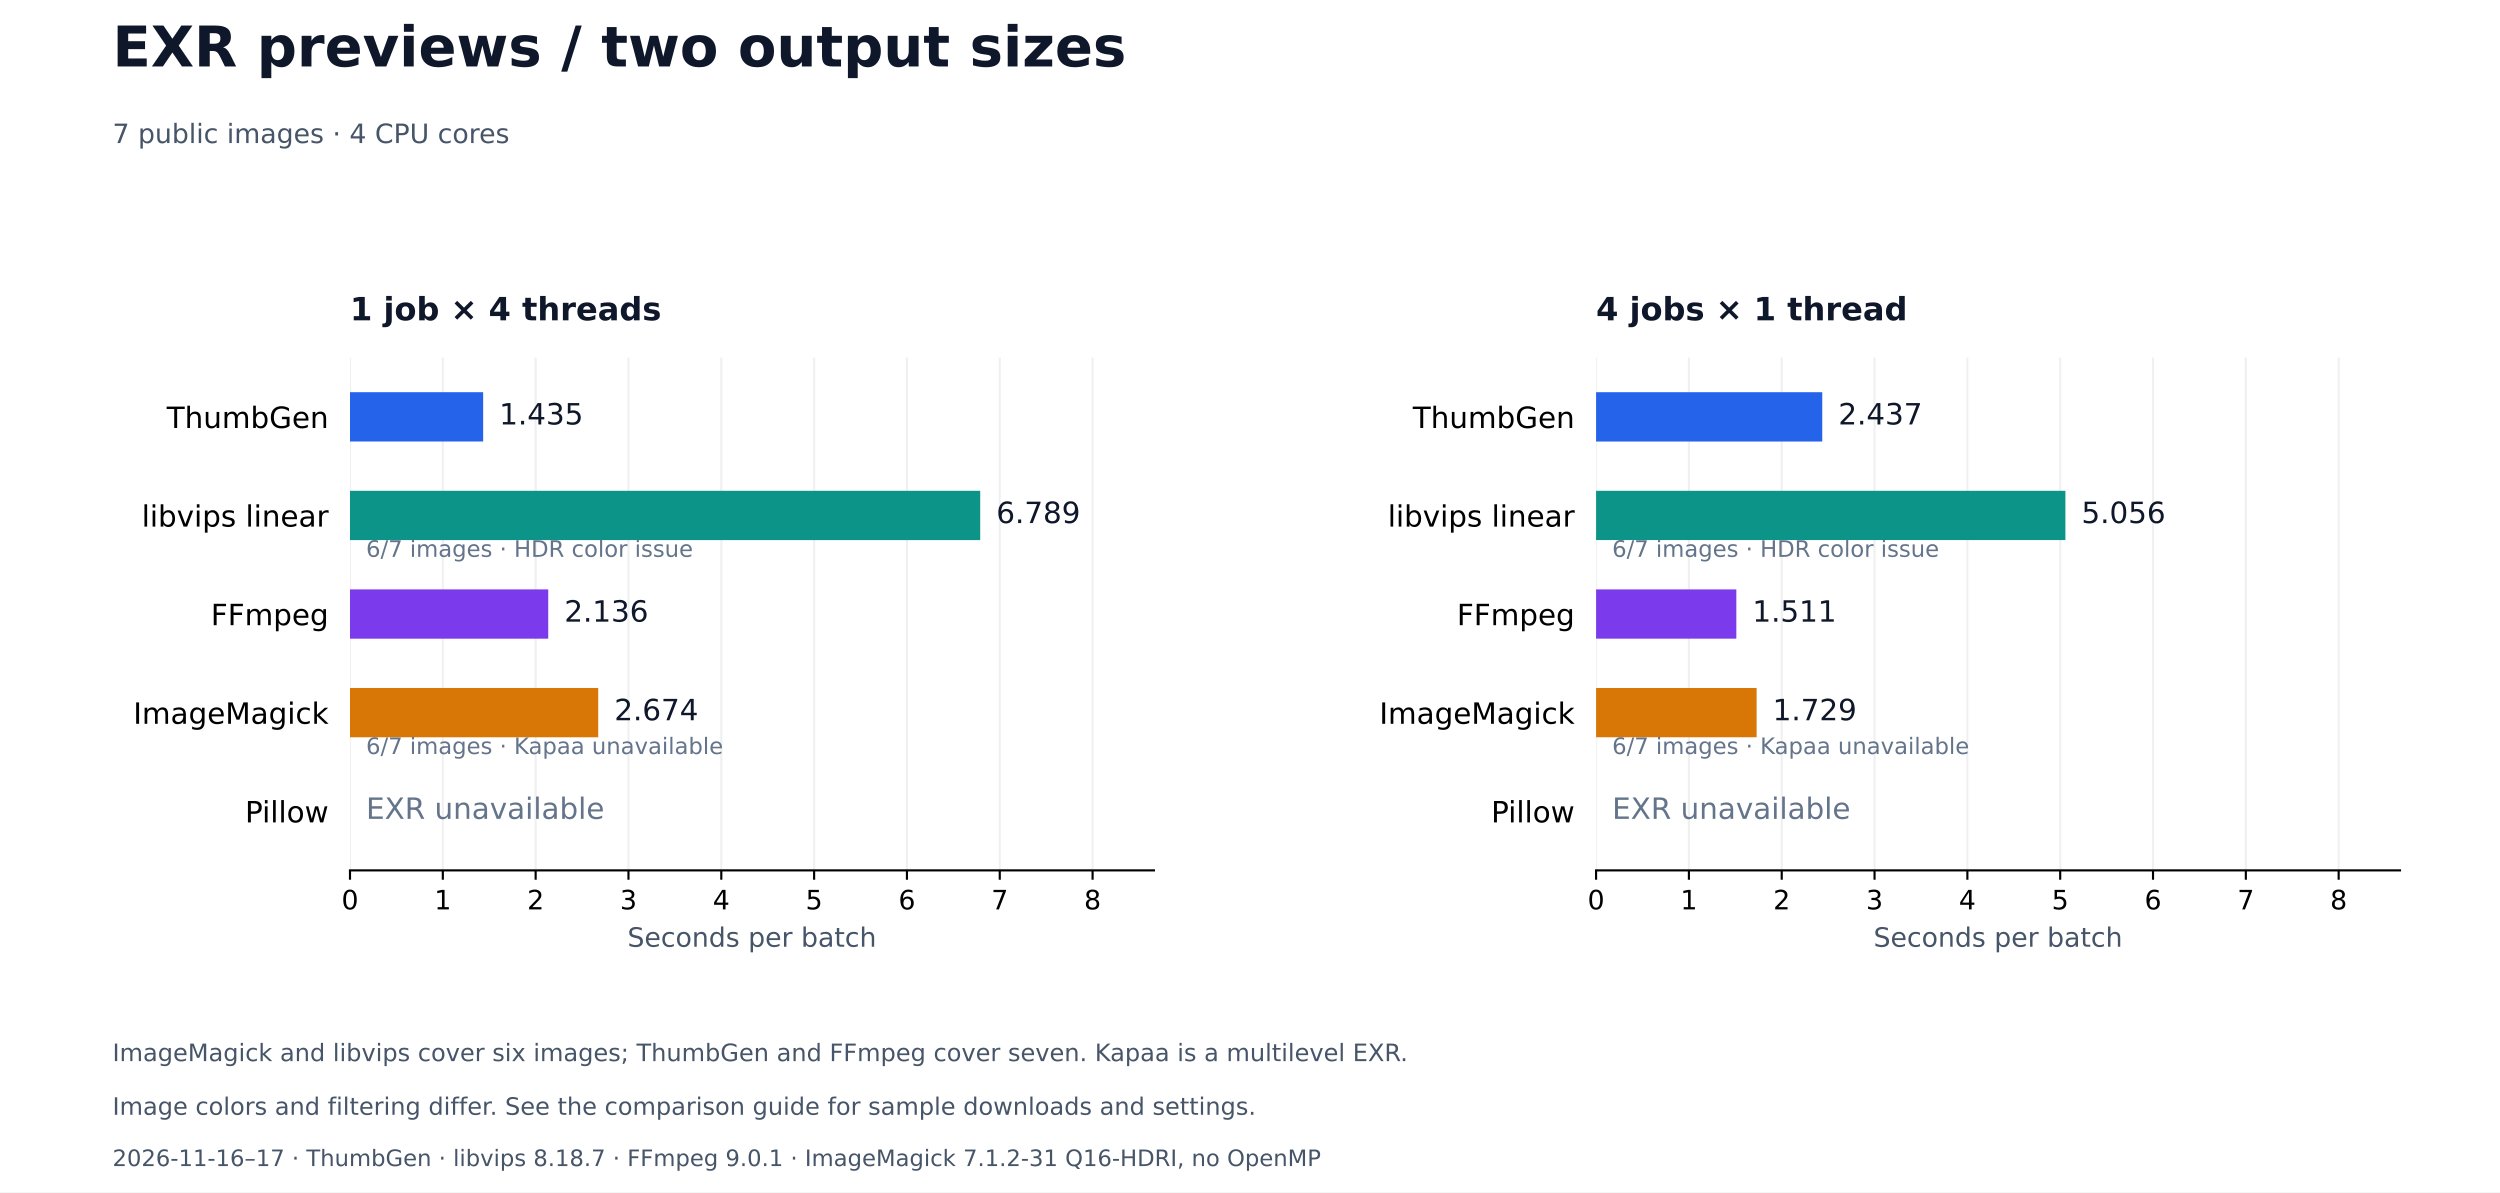
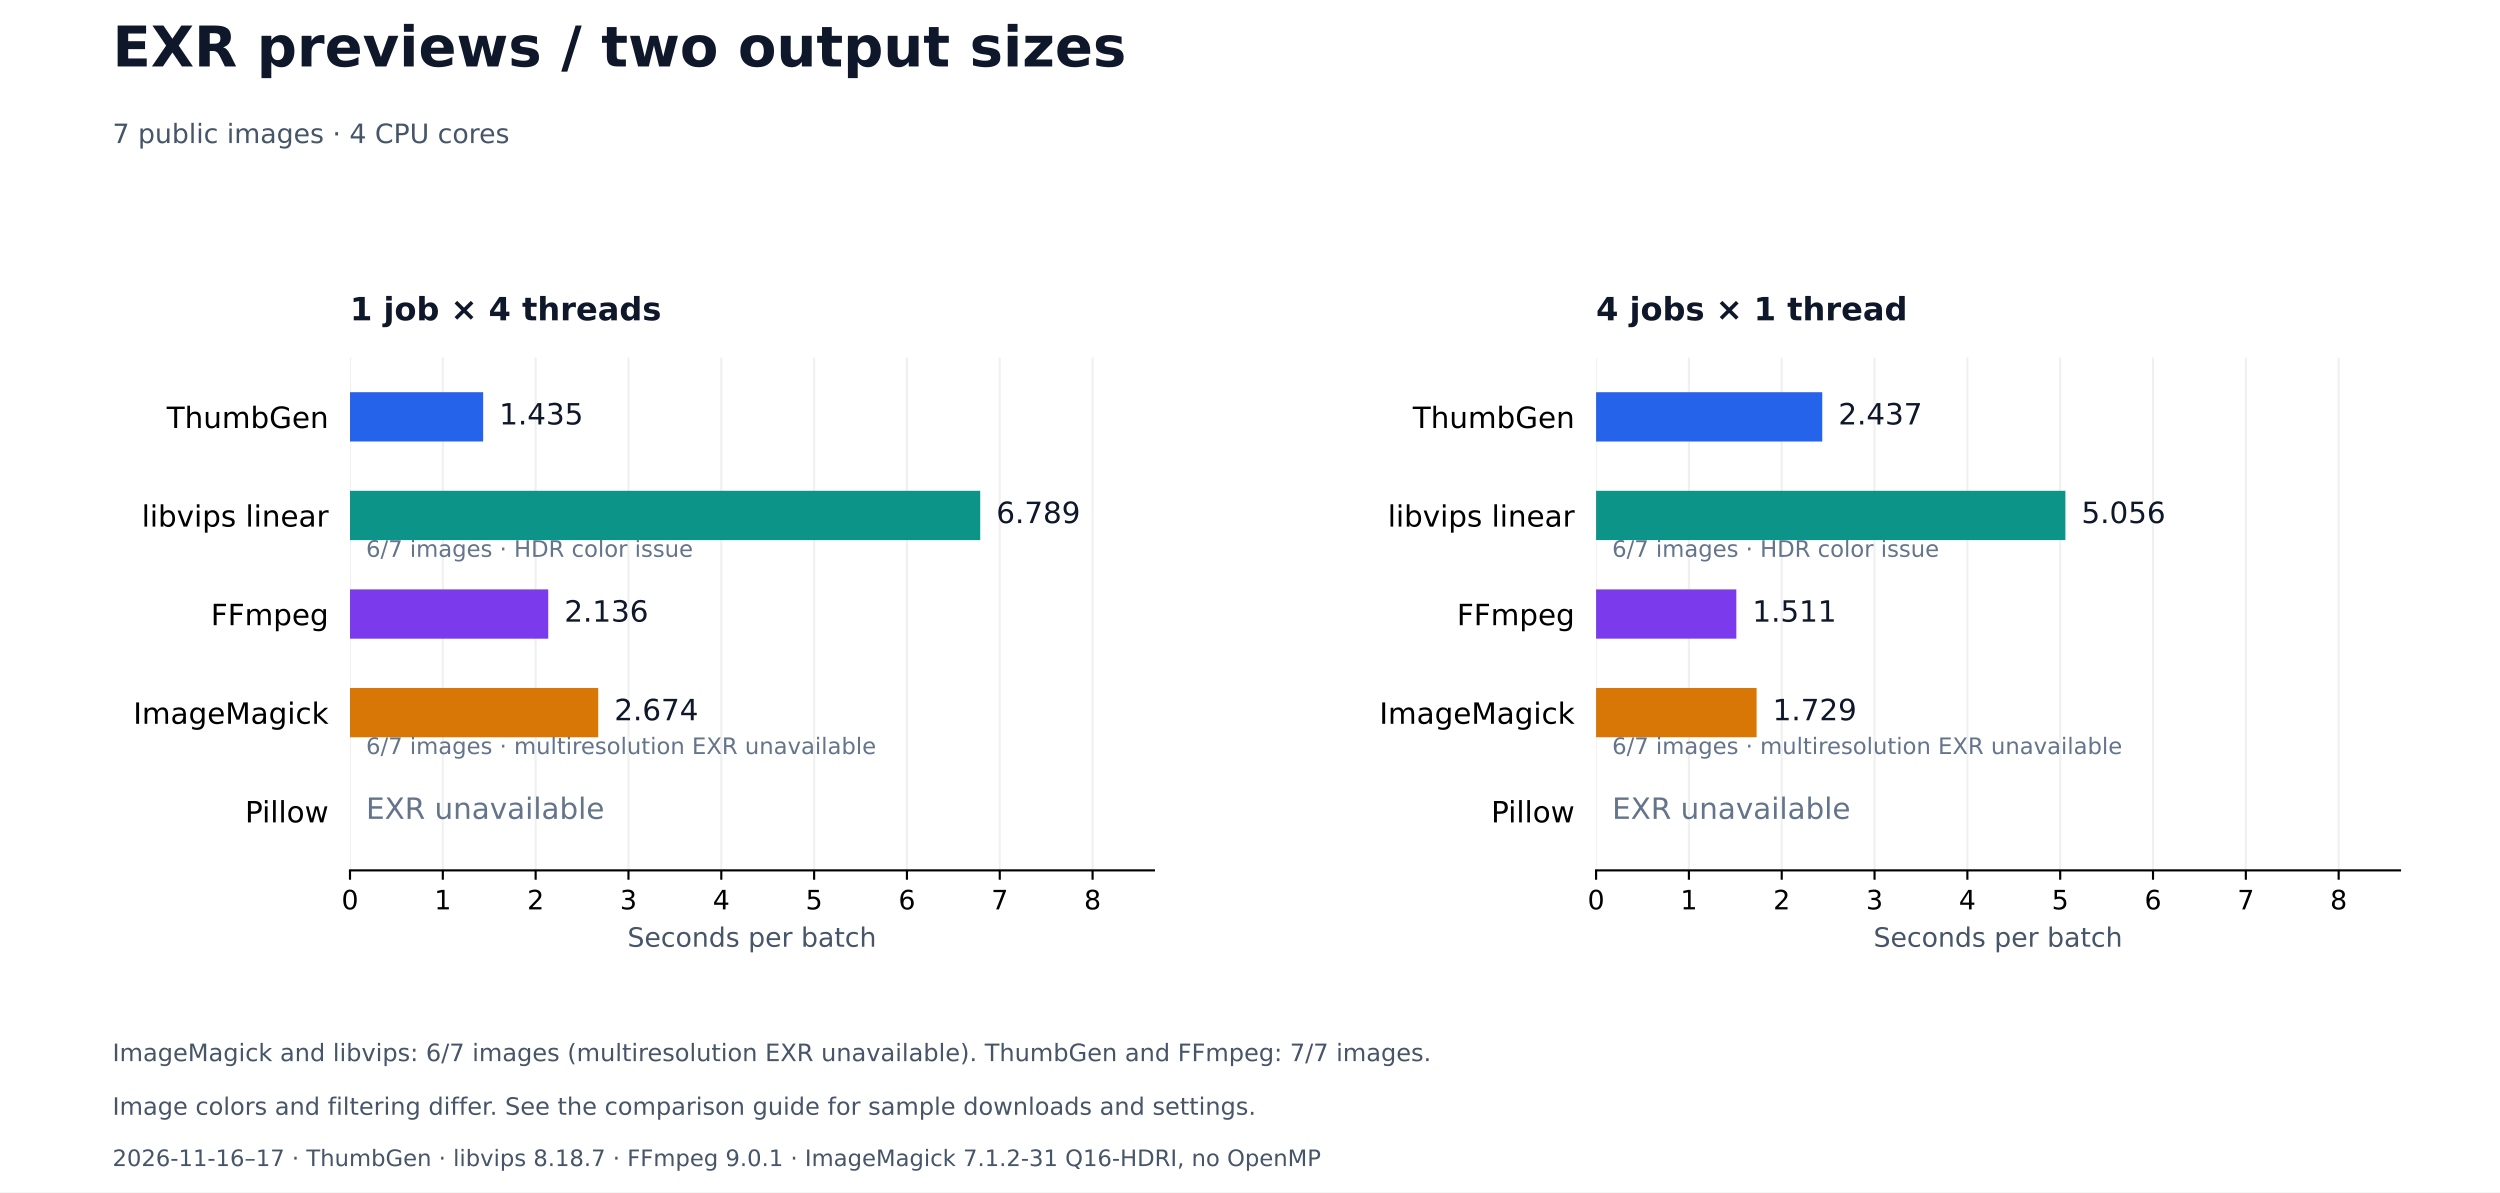
<svg xmlns="http://www.w3.org/2000/svg" xmlns:xlink="http://www.w3.org/1999/xlink" width="936pt" height="446.4pt" viewBox="0 0 936 446.4" version="1.1">
  <defs>
    <style type="text/css">*{stroke-linejoin: round; stroke-linecap: butt}</style>
  </defs>
  <g id="figure_1">
    <g id="patch_1">
      <path d="M 0 446.4 L 936 446.4 L 936 0 L 0 0 z " style="fill: #ffffff" />
    </g>
    <g id="axes_1">
      <g id="patch_2">
        <path d="M 131.04 325.872 L 432.028 325.872 L 432.028 133.92 L 131.04 133.92 z " style="fill: #ffffff" />
      </g>
      <g id="matplotlib.axis_1">
        <g id="xtick_1">
          <g id="line2d_1">
            <path d="M 131.04 325.872 L 131.04 133.92 " clip-path="url(#p8719b29872)" style="fill: none; stroke: #b0b0b0; stroke-opacity: 0.18; stroke-width: 0.8; stroke-linecap: square" />
          </g>
          <g id="line2d_2">
            <defs>
              <path id="m885b2144c1" d="M 0 0 L 0 3.5 " style="stroke: #000000; stroke-width: 0.8" />
            </defs>
            <g>
              <use xlink:href="#m885b2144c1" x="131.04" y="325.872" style="stroke: #000000; stroke-width: 0.8" />
            </g>
          </g>
          <g id="text_1">
            <text style="font-size: 10px; font-family: 'DejaVu Sans'; text-anchor: middle" x="131.04" y="340.47" transform="rotate(-0 131.04 340.4697)">0</text>
          </g>
        </g>
        <g id="xtick_2">
          <g id="line2d_3">
            <path d="M 165.793 325.872 L 165.793 133.92 " clip-path="url(#p8719b29872)" style="fill: none; stroke: #b0b0b0; stroke-opacity: 0.18; stroke-width: 0.8; stroke-linecap: square" />
          </g>
          <g id="line2d_4">
            <g>
              <use xlink:href="#m885b2144c1" x="165.793" y="325.872" style="stroke: #000000; stroke-width: 0.8" />
            </g>
          </g>
          <g id="text_2">
            <text style="font-size: 10px; font-family: 'DejaVu Sans'; text-anchor: middle" x="165.793" y="340.47" transform="rotate(-0 165.793 340.4697)">1</text>
          </g>
        </g>
        <g id="xtick_3">
          <g id="line2d_5">
            <path d="M 200.546 325.872 L 200.546 133.92 " clip-path="url(#p8719b29872)" style="fill: none; stroke: #b0b0b0; stroke-opacity: 0.18; stroke-width: 0.8; stroke-linecap: square" />
          </g>
          <g id="line2d_6">
            <g>
              <use xlink:href="#m885b2144c1" x="200.546" y="325.872" style="stroke: #000000; stroke-width: 0.8" />
            </g>
          </g>
          <g id="text_3">
            <text style="font-size: 10px; font-family: 'DejaVu Sans'; text-anchor: middle" x="200.546" y="340.47" transform="rotate(-0 200.5461 340.4697)">2</text>
          </g>
        </g>
        <g id="xtick_4">
          <g id="line2d_7">
            <path d="M 235.299 325.872 L 235.299 133.92 " clip-path="url(#p8719b29872)" style="fill: none; stroke: #b0b0b0; stroke-opacity: 0.18; stroke-width: 0.8; stroke-linecap: square" />
          </g>
          <g id="line2d_8">
            <g>
              <use xlink:href="#m885b2144c1" x="235.299" y="325.872" style="stroke: #000000; stroke-width: 0.8" />
            </g>
          </g>
          <g id="text_4">
            <text style="font-size: 10px; font-family: 'DejaVu Sans'; text-anchor: middle" x="235.299" y="340.47" transform="rotate(-0 235.2991 340.4697)">3</text>
          </g>
        </g>
        <g id="xtick_5">
          <g id="line2d_9">
            <path d="M 270.052 325.872 L 270.052 133.92 " clip-path="url(#p8719b29872)" style="fill: none; stroke: #b0b0b0; stroke-opacity: 0.18; stroke-width: 0.8; stroke-linecap: square" />
          </g>
          <g id="line2d_10">
            <g>
              <use xlink:href="#m885b2144c1" x="270.052" y="325.872" style="stroke: #000000; stroke-width: 0.8" />
            </g>
          </g>
          <g id="text_5">
            <text style="font-size: 10px; font-family: 'DejaVu Sans'; text-anchor: middle" x="270.052" y="340.47" transform="rotate(-0 270.0522 340.4697)">4</text>
          </g>
        </g>
        <g id="xtick_6">
          <g id="line2d_11">
            <path d="M 304.805 325.872 L 304.805 133.92 " clip-path="url(#p8719b29872)" style="fill: none; stroke: #b0b0b0; stroke-opacity: 0.18; stroke-width: 0.8; stroke-linecap: square" />
          </g>
          <g id="line2d_12">
            <g>
              <use xlink:href="#m885b2144c1" x="304.805" y="325.872" style="stroke: #000000; stroke-width: 0.8" />
            </g>
          </g>
          <g id="text_6">
            <text style="font-size: 10px; font-family: 'DejaVu Sans'; text-anchor: middle" x="304.805" y="340.47" transform="rotate(-0 304.8052 340.4697)">5</text>
          </g>
        </g>
        <g id="xtick_7">
          <g id="line2d_13">
            <path d="M 339.558 325.872 L 339.558 133.92 " clip-path="url(#p8719b29872)" style="fill: none; stroke: #b0b0b0; stroke-opacity: 0.18; stroke-width: 0.8; stroke-linecap: square" />
          </g>
          <g id="line2d_14">
            <g>
              <use xlink:href="#m885b2144c1" x="339.558" y="325.872" style="stroke: #000000; stroke-width: 0.8" />
            </g>
          </g>
          <g id="text_7">
            <text style="font-size: 10px; font-family: 'DejaVu Sans'; text-anchor: middle" x="339.558" y="340.47" transform="rotate(-0 339.5583 340.4697)">6</text>
          </g>
        </g>
        <g id="xtick_8">
          <g id="line2d_15">
            <path d="M 374.311 325.872 L 374.311 133.92 " clip-path="url(#p8719b29872)" style="fill: none; stroke: #b0b0b0; stroke-opacity: 0.18; stroke-width: 0.8; stroke-linecap: square" />
          </g>
          <g id="line2d_16">
            <g>
              <use xlink:href="#m885b2144c1" x="374.311" y="325.872" style="stroke: #000000; stroke-width: 0.8" />
            </g>
          </g>
          <g id="text_8">
            <text style="font-size: 10px; font-family: 'DejaVu Sans'; text-anchor: middle" x="374.311" y="340.47" transform="rotate(-0 374.3113 340.4697)">7</text>
          </g>
        </g>
        <g id="xtick_9">
          <g id="line2d_17">
            <path d="M 409.064 325.872 L 409.064 133.92 " clip-path="url(#p8719b29872)" style="fill: none; stroke: #b0b0b0; stroke-opacity: 0.18; stroke-width: 0.8; stroke-linecap: square" />
          </g>
          <g id="line2d_18">
            <g>
              <use xlink:href="#m885b2144c1" x="409.064" y="325.872" style="stroke: #000000; stroke-width: 0.8" />
            </g>
          </g>
          <g id="text_9">
            <text style="font-size: 10px; font-family: 'DejaVu Sans'; text-anchor: middle" x="409.064" y="340.47" transform="rotate(-0 409.0644 340.4697)">8</text>
          </g>
        </g>
        <g id="text_10">
          <text style="font-size: 10px; font-family: 'DejaVu Sans'; text-anchor: middle; fill: #475569" x="281.534" y="354.47" transform="rotate(-0 281.5341 354.4704)">Seconds per batch</text>
        </g>
      </g>
      <g id="matplotlib.axis_2">
        <g id="ytick_1">
          <g id="line2d_19" />
          <g id="text_11">
            <text style="font-size: 11px; font-family: 'DejaVu Sans'; text-anchor: end" x="123.04" y="160.247" transform="rotate(-0 123.04 160.2474)">ThumbGen</text>
          </g>
        </g>
        <g id="ytick_2">
          <g id="line2d_20" />
          <g id="text_12">
            <text style="font-size: 11px; font-family: 'DejaVu Sans'; text-anchor: end" x="123.04" y="197.161" transform="rotate(-0 123.04 197.1613)">libvips linear</text>
          </g>
        </g>
        <g id="ytick_3">
          <g id="line2d_21" />
          <g id="text_13">
            <text style="font-size: 11px; font-family: 'DejaVu Sans'; text-anchor: end" x="123.04" y="234.075" transform="rotate(-0 123.04 234.0747)">FFmpeg</text>
          </g>
        </g>
        <g id="ytick_4">
          <g id="line2d_22" />
          <g id="text_14">
            <text style="font-size: 11px; font-family: 'DejaVu Sans'; text-anchor: end" x="123.04" y="270.989" transform="rotate(-0 123.04 270.989)">ImageMagick</text>
          </g>
        </g>
        <g id="ytick_5">
          <g id="line2d_23" />
          <g id="text_15">
            <text style="font-size: 11px; font-family: 'DejaVu Sans'; text-anchor: end" x="123.04" y="307.903" transform="rotate(-0 123.04 307.9028)">Pillow</text>
          </g>
        </g>
      </g>
      <g id="patch_3">
        <path d="M 131.04 146.84 L 180.897 146.84 L 180.897 165.297 L 131.04 165.297 z " clip-path="url(#p8719b29872)" style="fill: #2563eb" />
      </g>
      <g id="patch_4">
        <path d="M 131.04 220.668 L 205.261 220.668 L 205.261 239.124 L 131.04 239.124 z " clip-path="url(#p8719b29872)" style="fill: #7c3aed" />
      </g>
      <g id="patch_5">
        <path d="M 131.04 257.581 L 223.974 257.581 L 223.974 276.038 L 131.04 276.038 z " clip-path="url(#p8719b29872)" style="fill: #d97706" />
      </g>
      <g id="patch_6">
        <path d="M 131.04 183.754 L 366.991 183.754 L 366.991 202.211 L 131.04 202.211 z " clip-path="url(#p8719b29872)" style="fill: #0d9488" />
      </g>
      <g id="patch_7">
        <path d="M 131.04 325.872 L 432.028 325.872 " style="fill: none; stroke: #000000; stroke-width: 0.8; stroke-linejoin: miter; stroke-linecap: square" />
      </g>
      <g id="text_16">
        <text style="font-size: 11px; font-family: 'DejaVu Sans'; text-anchor: start; fill: #0f172a" x="186.916" y="158.926" transform="rotate(-0 186.9165 158.9257)">1.435</text>
      </g>
      <g id="text_17">
        <text style="font-size: 11px; font-family: 'DejaVu Sans'; text-anchor: start; fill: #0f172a" x="211.28" y="232.753" transform="rotate(-0 211.2804 232.7534)">2.136</text>
      </g>
      <g id="text_18">
        <text style="font-size: 11px; font-family: 'DejaVu Sans'; text-anchor: start; fill: #0f172a" x="229.994" y="269.667" transform="rotate(-0 229.9941 269.6673)">2.674</text>
      </g>
      <g id="text_19">
-         <text style="font-size: 8.5px; font-family: 'DejaVu Sans'; text-anchor: start; fill: #64748b" x="137.06" y="282.307" transform="rotate(-0 137.0598 282.3072)">6/7 images · Kapaa unavailable</text>
+         <text style="font-size: 8.5px; font-family: 'DejaVu Sans'; text-anchor: start; fill: #64748b" x="137.06" y="282.307" transform="rotate(-0 137.0598 282.3072)">6/7 images · multiresolution EXR unavailable</text>
      </g>
      <g id="text_20">
        <text style="font-size: 11px; font-family: 'DejaVu Sans'; text-anchor: start; fill: #0f172a" x="373.01" y="195.84" transform="rotate(-0 373.0103 195.8396)">6.789</text>
      </g>
      <g id="text_21">
        <text style="font-size: 8.5px; font-family: 'DejaVu Sans'; text-anchor: start; fill: #64748b" x="137.06" y="208.479" transform="rotate(-0 137.0598 208.4795)">6/7 images · HDR color issue</text>
      </g>
      <g id="text_22">
        <text style="font-size: 11px; font-family: 'DejaVu Sans'; text-anchor: start; fill: #64748b" x="137.06" y="306.582" transform="rotate(-0 137.0598 306.5815)">EXR unavailable</text>
      </g>
      <g id="text_23">
        <text style="font-weight: 700; font-size: 12px; font-family: 'DejaVu Sans'; text-anchor: start; fill: #0f172a" x="131.04" y="119.92" transform="rotate(-0 131.04 119.92)">1 job × 4 threads</text>
      </g>
    </g>
    <g id="axes_2">
      <g id="patch_8">
        <path d="M 597.572 325.872 L 898.56 325.872 L 898.56 133.92 L 597.572 133.92 z " style="fill: #ffffff" />
      </g>
      <g id="matplotlib.axis_3">
        <g id="xtick_10">
          <g id="line2d_24">
            <path d="M 597.572 325.872 L 597.572 133.92 " clip-path="url(#p1066559e84)" style="fill: none; stroke: #b0b0b0; stroke-opacity: 0.18; stroke-width: 0.8; stroke-linecap: square" />
          </g>
          <g id="line2d_25">
            <g>
              <use xlink:href="#m885b2144c1" x="597.572" y="325.872" style="stroke: #000000; stroke-width: 0.8" />
            </g>
          </g>
          <g id="text_24">
            <text style="font-size: 10px; font-family: 'DejaVu Sans'; text-anchor: middle" x="597.572" y="340.47" transform="rotate(-0 597.5718 340.4697)">0</text>
          </g>
        </g>
        <g id="xtick_11">
          <g id="line2d_26">
            <path d="M 632.325 325.872 L 632.325 133.92 " clip-path="url(#p1066559e84)" style="fill: none; stroke: #b0b0b0; stroke-opacity: 0.18; stroke-width: 0.8; stroke-linecap: square" />
          </g>
          <g id="line2d_27">
            <g>
              <use xlink:href="#m885b2144c1" x="632.325" y="325.872" style="stroke: #000000; stroke-width: 0.8" />
            </g>
          </g>
          <g id="text_25">
            <text style="font-size: 10px; font-family: 'DejaVu Sans'; text-anchor: middle" x="632.325" y="340.47" transform="rotate(-0 632.3248 340.4697)">1</text>
          </g>
        </g>
        <g id="xtick_12">
          <g id="line2d_28">
            <path d="M 667.078 325.872 L 667.078 133.92 " clip-path="url(#p1066559e84)" style="fill: none; stroke: #b0b0b0; stroke-opacity: 0.18; stroke-width: 0.8; stroke-linecap: square" />
          </g>
          <g id="line2d_29">
            <g>
              <use xlink:href="#m885b2144c1" x="667.078" y="325.872" style="stroke: #000000; stroke-width: 0.8" />
            </g>
          </g>
          <g id="text_26">
            <text style="font-size: 10px; font-family: 'DejaVu Sans'; text-anchor: middle" x="667.078" y="340.47" transform="rotate(-0 667.0779 340.4697)">2</text>
          </g>
        </g>
        <g id="xtick_13">
          <g id="line2d_30">
            <path d="M 701.831 325.872 L 701.831 133.92 " clip-path="url(#p1066559e84)" style="fill: none; stroke: #b0b0b0; stroke-opacity: 0.18; stroke-width: 0.8; stroke-linecap: square" />
          </g>
          <g id="line2d_31">
            <g>
              <use xlink:href="#m885b2144c1" x="701.831" y="325.872" style="stroke: #000000; stroke-width: 0.8" />
            </g>
          </g>
          <g id="text_27">
            <text style="font-size: 10px; font-family: 'DejaVu Sans'; text-anchor: middle" x="701.831" y="340.47" transform="rotate(-0 701.8309 340.4697)">3</text>
          </g>
        </g>
        <g id="xtick_14">
          <g id="line2d_32">
            <path d="M 736.584 325.872 L 736.584 133.92 " clip-path="url(#p1066559e84)" style="fill: none; stroke: #b0b0b0; stroke-opacity: 0.18; stroke-width: 0.8; stroke-linecap: square" />
          </g>
          <g id="line2d_33">
            <g>
              <use xlink:href="#m885b2144c1" x="736.584" y="325.872" style="stroke: #000000; stroke-width: 0.8" />
            </g>
          </g>
          <g id="text_28">
            <text style="font-size: 10px; font-family: 'DejaVu Sans'; text-anchor: middle" x="736.584" y="340.47" transform="rotate(-0 736.5839 340.4697)">4</text>
          </g>
        </g>
        <g id="xtick_15">
          <g id="line2d_34">
            <path d="M 771.337 325.872 L 771.337 133.92 " clip-path="url(#p1066559e84)" style="fill: none; stroke: #b0b0b0; stroke-opacity: 0.18; stroke-width: 0.8; stroke-linecap: square" />
          </g>
          <g id="line2d_35">
            <g>
              <use xlink:href="#m885b2144c1" x="771.337" y="325.872" style="stroke: #000000; stroke-width: 0.8" />
            </g>
          </g>
          <g id="text_29">
            <text style="font-size: 10px; font-family: 'DejaVu Sans'; text-anchor: middle" x="771.337" y="340.47" transform="rotate(-0 771.337 340.4697)">5</text>
          </g>
        </g>
        <g id="xtick_16">
          <g id="line2d_36">
            <path d="M 806.09 325.872 L 806.09 133.92 " clip-path="url(#p1066559e84)" style="fill: none; stroke: #b0b0b0; stroke-opacity: 0.18; stroke-width: 0.8; stroke-linecap: square" />
          </g>
          <g id="line2d_37">
            <g>
              <use xlink:href="#m885b2144c1" x="806.09" y="325.872" style="stroke: #000000; stroke-width: 0.8" />
            </g>
          </g>
          <g id="text_30">
            <text style="font-size: 10px; font-family: 'DejaVu Sans'; text-anchor: middle" x="806.09" y="340.47" transform="rotate(-0 806.09 340.4697)">6</text>
          </g>
        </g>
        <g id="xtick_17">
          <g id="line2d_38">
            <path d="M 840.843 325.872 L 840.843 133.92 " clip-path="url(#p1066559e84)" style="fill: none; stroke: #b0b0b0; stroke-opacity: 0.18; stroke-width: 0.8; stroke-linecap: square" />
          </g>
          <g id="line2d_39">
            <g>
              <use xlink:href="#m885b2144c1" x="840.843" y="325.872" style="stroke: #000000; stroke-width: 0.8" />
            </g>
          </g>
          <g id="text_31">
            <text style="font-size: 10px; font-family: 'DejaVu Sans'; text-anchor: middle" x="840.843" y="340.47" transform="rotate(-0 840.8431 340.4697)">7</text>
          </g>
        </g>
        <g id="xtick_18">
          <g id="line2d_40">
            <path d="M 875.596 325.872 L 875.596 133.92 " clip-path="url(#p1066559e84)" style="fill: none; stroke: #b0b0b0; stroke-opacity: 0.18; stroke-width: 0.8; stroke-linecap: square" />
          </g>
          <g id="line2d_41">
            <g>
              <use xlink:href="#m885b2144c1" x="875.596" y="325.872" style="stroke: #000000; stroke-width: 0.8" />
            </g>
          </g>
          <g id="text_32">
            <text style="font-size: 10px; font-family: 'DejaVu Sans'; text-anchor: middle" x="875.596" y="340.47" transform="rotate(-0 875.5961 340.4697)">8</text>
          </g>
        </g>
        <g id="text_33">
          <text style="font-size: 10px; font-family: 'DejaVu Sans'; text-anchor: middle; fill: #475569" x="748.066" y="354.47" transform="rotate(-0 748.0659 354.4704)">Seconds per batch</text>
        </g>
      </g>
      <g id="matplotlib.axis_4">
        <g id="ytick_6">
          <g id="line2d_42" />
          <g id="text_34">
            <text style="font-size: 11px; font-family: 'DejaVu Sans'; text-anchor: end" x="589.572" y="160.247" transform="rotate(-0 589.5718 160.2474)">ThumbGen</text>
          </g>
        </g>
        <g id="ytick_7">
          <g id="line2d_43" />
          <g id="text_35">
            <text style="font-size: 11px; font-family: 'DejaVu Sans'; text-anchor: end" x="589.572" y="197.161" transform="rotate(-0 589.5718 197.1613)">libvips linear</text>
          </g>
        </g>
        <g id="ytick_8">
          <g id="line2d_44" />
          <g id="text_36">
            <text style="font-size: 11px; font-family: 'DejaVu Sans'; text-anchor: end" x="589.572" y="234.075" transform="rotate(-0 589.5718 234.0747)">FFmpeg</text>
          </g>
        </g>
        <g id="ytick_9">
          <g id="line2d_45" />
          <g id="text_37">
            <text style="font-size: 11px; font-family: 'DejaVu Sans'; text-anchor: end" x="589.572" y="270.989" transform="rotate(-0 589.5718 270.989)">ImageMagick</text>
          </g>
        </g>
        <g id="ytick_10">
          <g id="line2d_46" />
          <g id="text_38">
            <text style="font-size: 11px; font-family: 'DejaVu Sans'; text-anchor: end" x="589.572" y="307.903" transform="rotate(-0 589.5718 307.9028)">Pillow</text>
          </g>
        </g>
      </g>
      <g id="patch_9">
        <path d="M 597.572 146.84 L 682.253 146.84 L 682.253 165.297 L 597.572 165.297 z " clip-path="url(#p1066559e84)" style="fill: #2563eb" />
      </g>
      <g id="patch_10">
        <path d="M 597.572 220.668 L 650.083 220.668 L 650.083 239.124 L 597.572 239.124 z " clip-path="url(#p1066559e84)" style="fill: #7c3aed" />
      </g>
      <g id="patch_11">
        <path d="M 597.572 257.581 L 657.677 257.581 L 657.677 276.038 L 597.572 276.038 z " clip-path="url(#p1066559e84)" style="fill: #d97706" />
      </g>
      <g id="patch_12">
        <path d="M 597.572 183.754 L 773.285 183.754 L 773.285 202.211 L 597.572 202.211 z " clip-path="url(#p1066559e84)" style="fill: #0d9488" />
      </g>
      <g id="patch_13">
        <path d="M 597.572 325.872 L 898.56 325.872 " style="fill: none; stroke: #000000; stroke-width: 0.8; stroke-linejoin: miter; stroke-linecap: square" />
      </g>
      <g id="text_39">
        <text style="font-size: 11px; font-family: 'DejaVu Sans'; text-anchor: start; fill: #0f172a" x="688.273" y="158.926" transform="rotate(-0 688.2728 158.9257)">2.437</text>
      </g>
      <g id="text_40">
        <text style="font-size: 11px; font-family: 'DejaVu Sans'; text-anchor: start; fill: #0f172a" x="656.102" y="232.753" transform="rotate(-0 656.1024 232.7534)">1.511</text>
      </g>
      <g id="text_41">
        <text style="font-size: 11px; font-family: 'DejaVu Sans'; text-anchor: start; fill: #0f172a" x="663.697" y="269.667" transform="rotate(-0 663.6965 269.6673)">1.729</text>
      </g>
      <g id="text_42">
-         <text style="font-size: 8.5px; font-family: 'DejaVu Sans'; text-anchor: start; fill: #64748b" x="603.592" y="282.307" transform="rotate(-0 603.5915 282.3072)">6/7 images · Kapaa unavailable</text>
+         <text style="font-size: 8.5px; font-family: 'DejaVu Sans'; text-anchor: start; fill: #64748b" x="603.592" y="282.307" transform="rotate(-0 603.5915 282.3072)">6/7 images · multiresolution EXR unavailable</text>
      </g>
      <g id="text_43">
        <text style="font-size: 11px; font-family: 'DejaVu Sans'; text-anchor: start; fill: #0f172a" x="779.304" y="195.84" transform="rotate(-0 779.3043 195.8396)">5.056</text>
      </g>
      <g id="text_44">
        <text style="font-size: 8.5px; font-family: 'DejaVu Sans'; text-anchor: start; fill: #64748b" x="603.592" y="208.479" transform="rotate(-0 603.5915 208.4795)">6/7 images · HDR color issue</text>
      </g>
      <g id="text_45">
        <text style="font-size: 11px; font-family: 'DejaVu Sans'; text-anchor: start; fill: #64748b" x="603.592" y="306.582" transform="rotate(-0 603.5915 306.5815)">EXR unavailable</text>
      </g>
      <g id="text_46">
        <text style="font-weight: 700; font-size: 12px; font-family: 'DejaVu Sans'; text-anchor: start; fill: #0f172a" x="597.572" y="119.92" transform="rotate(-0 597.5718 119.92)">4 jobs × 1 thread</text>
      </g>
    </g>
    <g id="text_47">
      <text style="font-weight: 700; font-size: 21px; font-family: 'DejaVu Sans'; text-anchor: start; fill: #0f172a" x="42.12" y="24.885" transform="rotate(-0 42.12 24.88472)">EXR previews / two output sizes</text>
    </g>
    <g id="text_48">
      <text style="font-size: 10px; font-family: 'DejaVu Sans'; text-anchor: start; fill: #475569" x="42.12" y="53.568" transform="rotate(-0 42.12 53.568)">7 public images · 4 CPU cores</text>
    </g>
    <g id="text_49">
-       <text style="font-size: 9px; font-family: 'DejaVu Sans'; text-anchor: start; fill: #475569" x="42.12" y="397.296" transform="rotate(-0 42.12 397.296)">ImageMagick and libvips cover six images; ThumbGen and FFmpeg cover seven. Kapaa is a multilevel EXR.</text>
+       <text style="font-size: 9px; font-family: 'DejaVu Sans'; text-anchor: start; fill: #475569" x="42.12" y="397.296" transform="rotate(-0 42.12 397.296)">ImageMagick and libvips: 6/7 images (multiresolution EXR unavailable). ThumbGen and FFmpeg: 7/7 images.</text>
    </g>
    <g id="text_50">
      <text style="font-size: 9px; font-family: 'DejaVu Sans'; text-anchor: start; fill: #475569" x="42.12" y="417.384" transform="rotate(-0 42.12 417.384)">Image colors and filtering differ. See the comparison guide for sample downloads and settings.</text>
    </g>
    <g id="text_51">
      <text style="font-size: 8.5px; font-family: 'DejaVu Sans'; text-anchor: start; fill: #475569" x="42.12" y="436.579" transform="rotate(-0 42.12 436.5792)">2026-11-16–17 · ThumbGen · libvips 8.18.7 · FFmpeg 9.0.1 · ImageMagick 7.1.2-31 Q16-HDRI, no OpenMP</text>
    </g>
  </g>
  <defs>
    <clipPath id="p8719b29872">
      <rect x="131.04" y="133.92" width="300.988" height="191.952" />
    </clipPath>
    <clipPath id="p1066559e84">
      <rect x="597.572" y="133.92" width="300.988" height="191.952" />
    </clipPath>
  </defs>
</svg>
